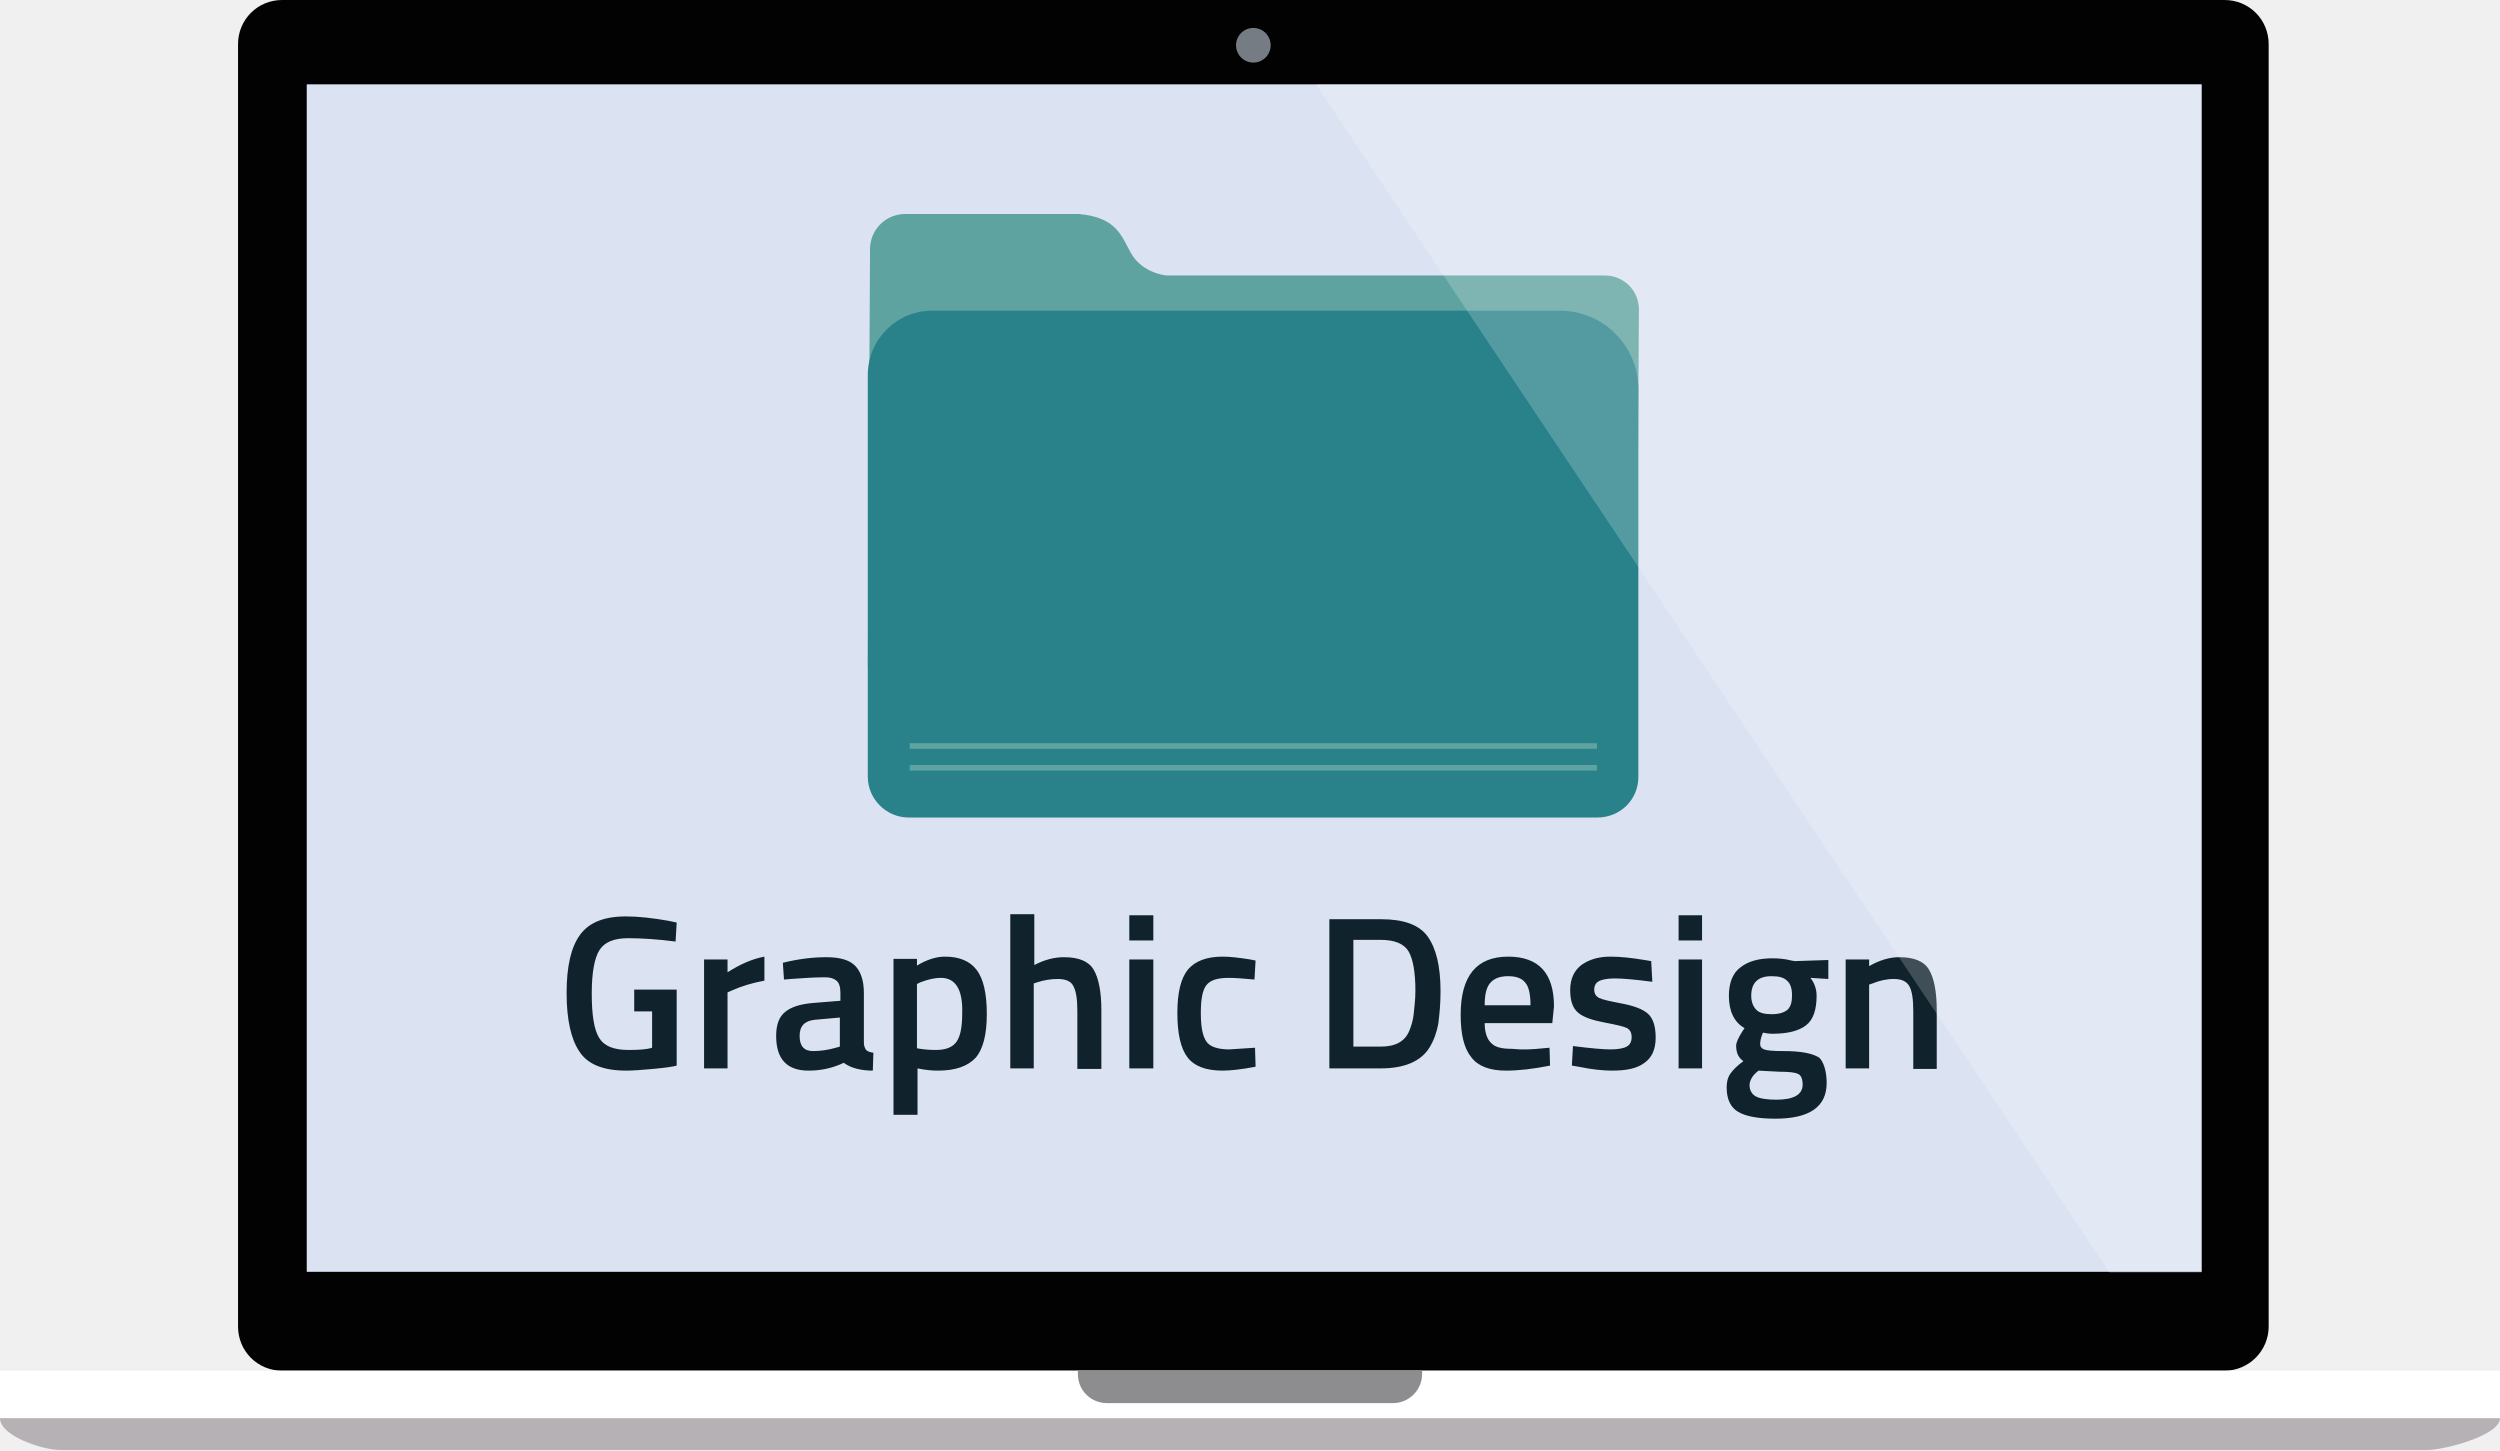
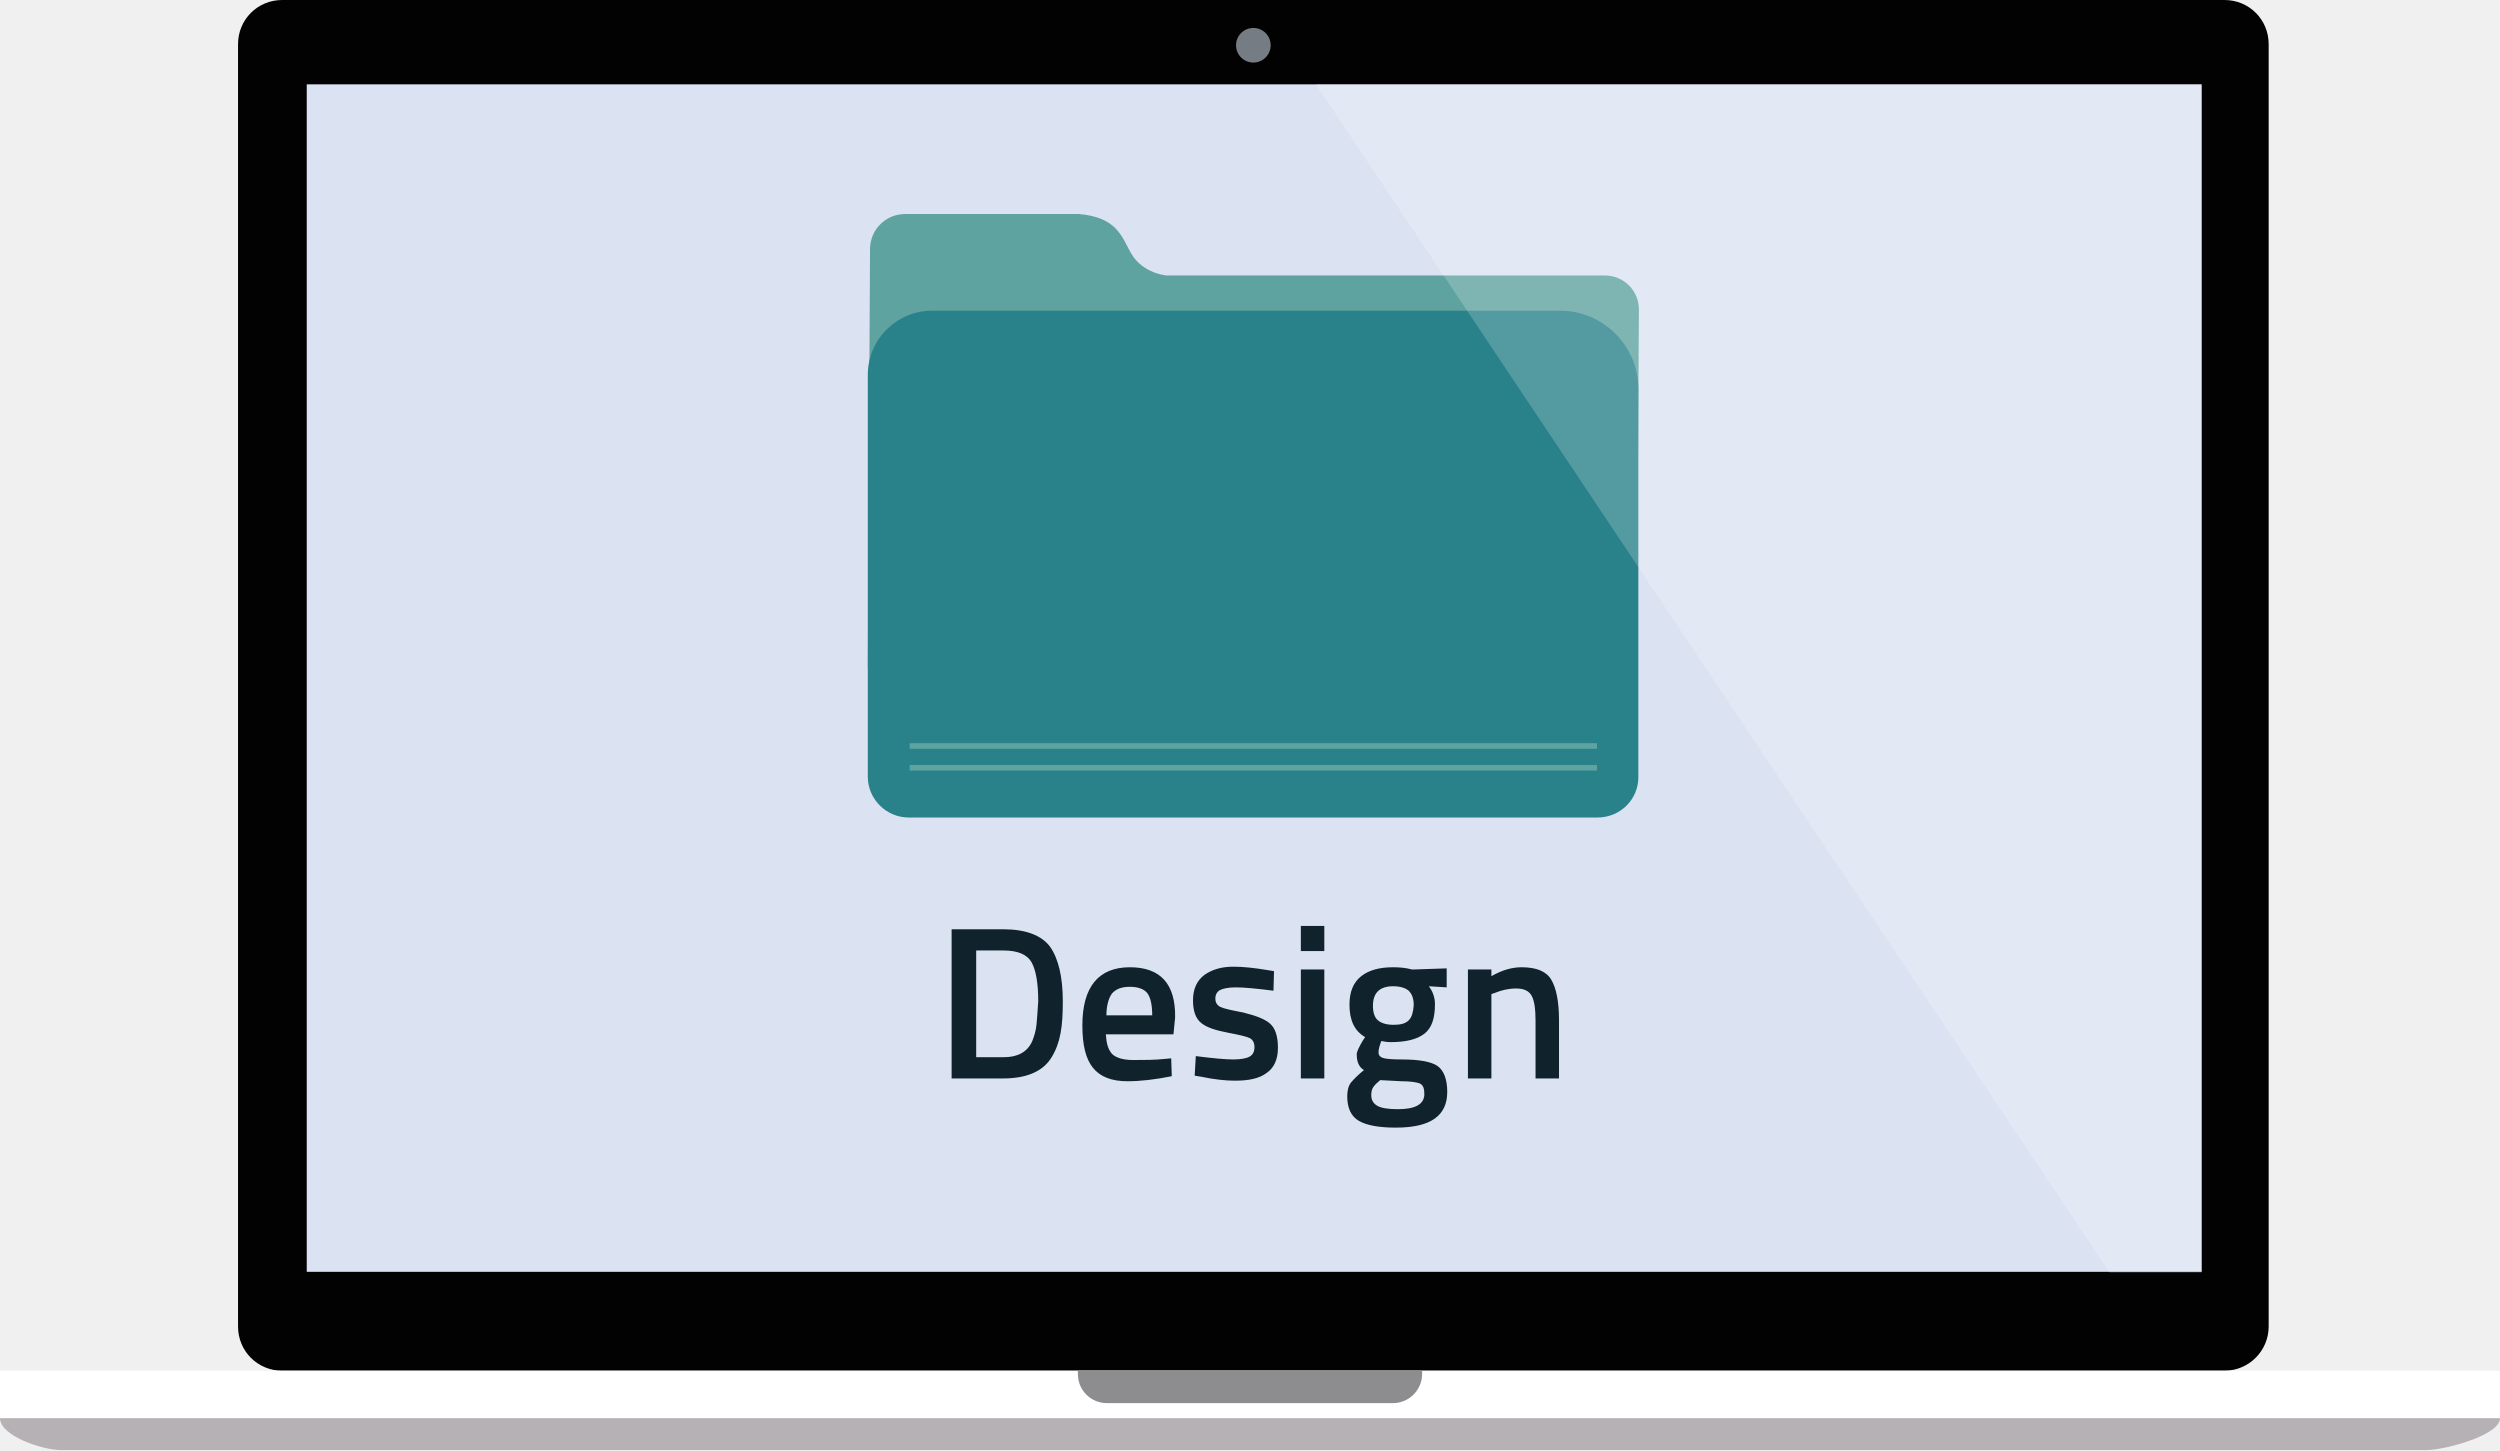
- <svg xmlns="http://www.w3.org/2000/svg" id="laptop" x="0px" y="0px" viewBox="0 0 447.4 259.5" alt="Open laptop">
+ <svg xmlns="http://www.w3.org/2000/svg" version="1.1" id="laptop" x="0px" y="0px" viewBox="0 0 447.4 259.5" style="enable-background:new 0 0 447.4 259.5;" xml:space="preserve">
  <style type="text/css">
	.st0{fill:#030203;}
	.st1{fill:#757C83;}
	.st2{fill:#FFFFFF;}
	.st3{fill:#8D8C8E;}
	.st4{fill:#B6B1B5;}
	.st5{fill:#222830;}
	.st6{fill:#292F38;}
	.st7{fill:#DBE3F3;}
	.st8{fill:#5EA3A0;}
	.st9{fill:#29828A;}
	.st10{fill:#10232D;}
	.st11{opacity:0.2;fill:#FFFFFF;enable-background:new    ;}
</style>
  <path class="st0" d="M398.1,245.3H50.5c-4.4,0-7.9-3.5-7.9-7.9V7.9c0-4.4,3.5-7.9,7.9-7.9h347.6c4.4,0,7.9,3.5,7.9,7.9v229.5  C406,241.7,402.5,245.3,398.1,245.3L398.1,245.3z" />
  <circle class="st1" cx="224.3" cy="8.1" r="3.1" />
  <path class="st2" d="M0,245.3h447.4v8.5H0V245.3z" />
  <path class="st3" d="M249.3,251.1h-51.2c-2.9,0-5.2-2.3-5.2-5.2v-0.6h61.6v0.6C254.5,248.7,252.2,251.1,249.3,251.1z" />
  <path class="st4" d="M434.3,259.5H10.8C7.7,259.5,0,257,0,253.8h447.4C447.4,256.9,437.4,259.5,434.3,259.5z" />
  <g id="off">
    <path class="st5" d="M54.9,15.1H394v212.5H54.9V15.1z" />
    <path id="glare_6_" class="st6" d="M235.5,15.1l142,212.6H394V15.1H235.5z" />
  </g>
  <g id="on">
    <path class="st7" d="M54.9,15.1H394v212.5H54.9V15.1z" />
    <path class="st8" d="M292.9,119.6H155.3l0.4-75c0-3.5,2.8-6.3,6.3-6.3h31.1c6.8,0.6,7.6,4,9.3,7c2.1,3.7,6.4,4,6.4,4h78.4   c3.4,0,6.1,2.7,6.1,6.1L292.9,119.6L292.9,119.6z" />
    <path class="st9" d="M285.9,146.3H162.6c-4,0-7.3-3.3-7.3-7.3V67.1c0-6.4,5.2-11.5,11.5-11.5h112.4c7.7,0,14,6.3,14,14v69.3   C293.3,143,290,146.3,285.9,146.3L285.9,146.3z" />
    <path class="st8" d="M162.8,133h123v1h-123L162.8,133z M162.8,136.9h123v1h-123L162.8,136.9z" />
-     <path class="st10" d="M113.5,180.9v-3.8h7.6v13.6c-0.7,0.2-2.1,0.4-4.3,0.6c-2.1,0.2-3.7,0.3-4.7,0.3c-4.1,0-6.9-1.1-8.4-3.4   c-1.5-2.2-2.3-5.7-2.3-10.5s0.8-8.2,2.4-10.4s4.3-3.3,8.2-3.3c2.3,0,4.9,0.3,7.7,0.8l1.4,0.3l-0.2,3.4c-3.1-0.4-6-0.6-8.5-0.6   s-4.2,0.7-5.1,2.1c-0.9,1.4-1.4,4-1.4,7.8s0.4,6.4,1.3,7.9s2.6,2.2,5.3,2.2c1.9,0,3.3-0.1,4.2-0.4V181h-3.2V180.9z M126,191.2   v-19.5h4.2v2.3c2.2-1.4,4.4-2.4,6.6-2.8v4.3c-2.2,0.4-4.1,1-5.7,1.7l-0.9,0.4v13.6H126z M154.6,177.7v8.9c0,0.6,0.2,1,0.4,1.3   c0.3,0.3,0.7,0.4,1.3,0.5l-0.1,3.2c-2.2,0-4-0.5-5.2-1.4c-2.1,1-4.2,1.4-6.3,1.4c-3.9,0-5.8-2.1-5.8-6.2c0-2,0.5-3.4,1.6-4.3   c1.1-0.9,2.7-1.4,4.9-1.6l5-0.4v-1.4c0-1-0.2-1.8-0.7-2.2s-1.1-0.6-2-0.6c-1.7,0-3.7,0.1-6.2,0.3l-1.2,0.1l-0.2-3   c2.8-0.7,5.4-1,7.8-1s4.1,0.5,5.1,1.5S154.6,175.4,154.6,177.7L154.6,177.7z M145.8,182.5c-1.8,0.2-2.7,1.1-2.7,2.9   s0.8,2.7,2.4,2.7c1.3,0,2.7-0.2,4.1-0.6l0.7-0.2v-5.2L145.8,182.5L145.8,182.5z M159.9,199.5v-27.9h4.2v1.2c1.8-1.1,3.5-1.6,5-1.6   c2.6,0,4.5,0.8,5.7,2.4s1.8,4.2,1.8,7.9s-0.7,6.3-2,7.8c-1.4,1.5-3.6,2.3-6.7,2.3c-1.1,0-2.3-0.1-3.7-0.4v8.3H159.9z M168.4,175   c-1.2,0-2.4,0.3-3.7,0.8l-0.6,0.3v11.5c1,0.2,2.2,0.3,3.4,0.3c1.8,0,3-0.5,3.7-1.5s1-2.7,1-5.2C172.3,177.1,171,175,168.4,175   L168.4,175z M185.1,191.2h-4.3v-27.6h4.3v9.1c1.9-1,3.7-1.4,5.3-1.4c2.6,0,4.4,0.7,5.3,2.2c0.9,1.5,1.4,3.9,1.4,7.3v10.5h-4.3V181   c0-2.1-0.2-3.6-0.7-4.5c-0.4-0.9-1.4-1.3-2.8-1.3c-1.2,0-2.5,0.2-3.7,0.6L185,176v15.2H185.1z M202.1,168.3v-4.5h4.3v4.5H202.1z    M202.1,191.2v-19.5h4.3v19.5H202.1z M218.8,171.2c1.4,0,3,0.2,4.9,0.5l1,0.2l-0.2,3.4c-2.1-0.2-3.6-0.3-4.6-0.3   c-2,0-3.3,0.4-4,1.3c-0.7,0.9-1,2.5-1,5c0,2.4,0.3,4.1,1,5.1c0.6,0.9,2,1.4,4.1,1.4l4.6-0.3l0.1,3.4c-2.6,0.5-4.6,0.7-5.9,0.7   c-3,0-5.1-0.8-6.3-2.4c-1.2-1.6-1.8-4.2-1.8-7.9c0-3.6,0.6-6.2,1.9-7.8C213.9,172,215.9,171.2,218.8,171.2L218.8,171.2z    M247.1,191.2h-9.2v-26.7h9.2c4.1,0,6.9,1,8.4,3.1s2.3,5.3,2.3,9.8c0,2.3-0.2,4.2-0.4,5.8c-0.3,1.6-0.8,3-1.6,4.3   C254.3,189.9,251.4,191.2,247.1,191.2L247.1,191.2z M253.3,177.3c0-3.2-0.4-5.6-1.2-7s-2.5-2.1-5-2.1h-4.9v19.1h4.9   c2.6,0,4.3-0.9,5.1-2.8c0.4-1,0.7-2,0.8-3.1S253.3,179,253.3,177.3L253.3,177.3z M276.2,187.6l1.1-0.1l0.1,3.2   c-3,0.6-5.6,0.9-7.9,0.9c-2.9,0-5-0.8-6.2-2.4c-1.3-1.6-1.9-4.1-1.9-7.6c0-6.9,2.8-10.4,8.5-10.4c5.5,0,8.2,3,8.2,8.9l-0.3,3h-12.1   c0,1.6,0.4,2.8,1.1,3.5c0.7,0.8,1.9,1.1,3.8,1.1C272.4,187.9,274.3,187.8,276.2,187.6L276.2,187.6z M273.9,179.9   c0-1.9-0.3-3.3-0.9-4c-0.6-0.8-1.6-1.2-3.1-1.2s-2.5,0.4-3.2,1.2s-1,2.1-1,4H273.9z M295.7,175.7c-3.1-0.4-5.3-0.6-6.7-0.6   c-1.4,0-2.3,0.2-2.9,0.5c-0.5,0.3-0.8,0.8-0.8,1.5s0.3,1.2,0.9,1.5s2,0.6,4.1,1s3.7,1,4.6,1.8s1.4,2.2,1.4,4.3s-0.7,3.6-2,4.5   c-1.3,1-3.2,1.4-5.8,1.4c-1.6,0-3.6-0.2-6-0.7l-1.2-0.2l0.2-3.5c3.1,0.4,5.4,0.6,6.7,0.6c1.4,0,2.4-0.2,2.9-0.5   c0.6-0.3,0.9-0.9,0.9-1.7s-0.3-1.3-0.8-1.6c-0.6-0.3-1.9-0.6-4-1s-3.7-0.9-4.7-1.7s-1.5-2.1-1.5-4.1s0.7-3.5,2-4.5   c1.4-1,3.1-1.5,5.2-1.5c1.7,0,3.7,0.2,6.1,0.6l1.2,0.2L295.7,175.7L295.7,175.7z M300.4,168.3v-4.5h4.2v4.5H300.4z M300.4,191.2   v-19.5h4.2v19.5H300.4z M326.9,193.8c0,4.3-3.1,6.4-9.2,6.4c-3,0-5.2-0.4-6.6-1.2s-2.1-2.3-2.1-4.4c0-1,0.2-1.8,0.7-2.5   s1.2-1.4,2.3-2.2c-0.9-0.6-1.3-1.5-1.3-2.8c0-0.5,0.4-1.4,1.1-2.5l0.4-0.6c-1.9-1.1-2.8-3.1-2.8-5.8c0-2.3,0.7-4.1,2.1-5.1   c1.4-1.1,3.3-1.6,5.7-1.6c1.1,0,2.3,0.1,3.4,0.4l0.6,0.1l6-0.2v3.4L324,175c0.7,0.9,1.1,2,1.1,3.2c0,2.5-0.6,4.3-1.9,5.3   s-3.3,1.5-6,1.5c-0.7,0-1.2-0.1-1.7-0.2c-0.4,0.9-0.5,1.6-0.5,2c0,0.5,0.2,0.8,0.7,1s1.6,0.3,3.5,0.3c3.1,0,5.2,0.4,6.4,1.2   C326.3,190,326.9,191.6,326.9,193.8L326.9,193.8z M313.1,194.2c0,0.9,0.4,1.6,1.1,2s2,0.6,3.7,0.6c3.1,0,4.7-0.9,4.7-2.7   c0-1-0.3-1.7-0.8-1.9c-0.6-0.3-1.7-0.4-3.3-0.4l-3.8-0.2c-0.6,0.5-1,0.9-1.2,1.3S313.1,193.6,313.1,194.2L313.1,194.2z    M314.3,180.7c0.6,0.6,1.5,0.8,2.8,0.8s2.2-0.3,2.8-0.8c0.6-0.6,0.8-1.4,0.8-2.6c0-1.2-0.3-2.1-0.9-2.6c-0.6-0.6-1.5-0.8-2.8-0.8   c-2.4,0-3.6,1.2-3.6,3.5C313.4,179.2,313.7,180.1,314.3,180.7L314.3,180.7z M334.6,191.2h-4.3v-19.5h4.2v1.2   c1.9-1.1,3.7-1.6,5.4-1.6c2.6,0,4.4,0.7,5.3,2.2s1.4,3.9,1.4,7.3v10.5h-4.2V181c0-2.1-0.2-3.6-0.7-4.5s-1.4-1.3-2.8-1.3   c-1.3,0-2.6,0.3-3.8,0.8l-0.6,0.2v15H334.6z" />
+     <path class="st10" d="M179.5,166.3h-9.2V193h9.2c4.3,0,7.2-1.3,8.7-3.8c0.8-1.3,1.3-2.7,1.6-4.3c0.3-1.6,0.4-3.5,0.4-5.7   c0-4.4-0.8-7.7-2.3-9.8C186.4,167.4,183.6,166.3,179.5,166.3z M185.5,183.3c-0.1,1.1-0.4,2.1-0.8,3.1c-0.9,1.9-2.6,2.8-5.1,2.8   h-4.9v-19.1h4.9c2.5,0,4.2,0.7,5,2.1c0.8,1.4,1.2,3.8,1.2,7C185.7,180.8,185.6,182.2,185.5,183.3z M202.2,173.1   c-5.6,0-8.5,3.5-8.5,10.4c0,3.5,0.6,6,1.9,7.6c1.3,1.6,3.3,2.4,6.2,2.4c2.3,0,4.9-0.3,7.9-0.9l-0.1-3.2l-1.1,0.1   c-1.9,0.2-3.8,0.2-5.7,0.2c-1.8,0-3.1-0.4-3.8-1.1c-0.7-0.8-1-1.9-1.1-3.5h12.1l0.3-3C210.4,176.1,207.7,173.1,202.2,173.1z    M198,181.8c0-1.8,0.4-3.2,1-4c0.7-0.8,1.7-1.2,3.2-1.2c1.5,0,2.5,0.4,3.1,1.1c0.6,0.8,0.9,2.1,0.9,4H198z M227.3,183.2   c0.9,0.8,1.4,2.2,1.4,4.3c0,2.1-0.7,3.6-2,4.5c-1.3,1-3.2,1.4-5.7,1.4c-1.6,0-3.6-0.2-6-0.7l-1.2-0.2l0.2-3.5   c3.1,0.4,5.4,0.6,6.7,0.6s2.4-0.2,2.9-0.5c0.6-0.3,0.9-0.9,0.9-1.7c0-0.8-0.3-1.3-0.8-1.6c-0.6-0.3-1.9-0.6-4-1   c-2.1-0.4-3.7-0.9-4.7-1.7c-1-0.8-1.5-2.1-1.5-4.1c0-2,0.7-3.5,2-4.5c1.4-1,3.1-1.5,5.2-1.5c1.7,0,3.7,0.2,6.1,0.6l1.2,0.2   l-0.1,3.5c-3.1-0.4-5.3-0.6-6.7-0.6c-1.4,0-2.3,0.2-2.9,0.5c-0.5,0.3-0.8,0.8-0.8,1.5c0,0.7,0.3,1.2,0.9,1.5c0.6,0.3,2,0.6,4.1,1   C224.9,181.8,226.4,182.4,227.3,183.2z M232.8,165.7h4.2v4.5h-4.2V165.7z M232.8,173.5h4.2V193h-4.2V173.5z M252.7,173.5   c-1.1-0.3-2.2-0.4-3.4-0.4c-2.4,0-4.3,0.5-5.7,1.6c-1.4,1.1-2.1,2.8-2.1,5.1c0,2.8,0.9,4.7,2.8,5.8l-0.4,0.6   c-0.7,1.2-1.1,2-1.1,2.5c0,1.3,0.4,2.3,1.3,2.8c-1,0.8-1.8,1.6-2.3,2.2s-0.7,1.5-0.7,2.5c0,2.1,0.7,3.6,2.1,4.4   c1.4,0.8,3.6,1.2,6.6,1.2c6.2,0,9.2-2.1,9.2-6.4c0-2.2-0.6-3.8-1.7-4.6c-1.1-0.8-3.3-1.2-6.4-1.2c-1.8,0-3-0.1-3.5-0.3   c-0.5-0.2-0.7-0.5-0.7-1c0-0.5,0.2-1.2,0.5-2c0.5,0.1,1,0.2,1.7,0.2c2.7,0,4.7-0.5,6-1.5c1.3-1,1.9-2.7,1.9-5.3   c0-1.2-0.4-2.3-1.1-3.2l3.2,0.2v-3.4l-6,0.2L252.7,173.5z M247,193.3l3.8,0.2c1.7,0,2.8,0.2,3.3,0.4c0.6,0.3,0.8,0.9,0.8,1.9   c0,1.8-1.6,2.7-4.7,2.7c-1.8,0-3-0.2-3.7-0.6s-1.1-1-1.1-1.9c0-0.6,0.1-1.1,0.4-1.5C246,194.2,246.4,193.8,247,193.3z M252.1,182.6   c-0.6,0.6-1.5,0.8-2.7,0.8c-1.3,0-2.2-0.3-2.8-0.8s-0.9-1.4-0.9-2.6c0-2.3,1.2-3.5,3.6-3.5c1.3,0,2.2,0.3,2.8,0.8   c0.6,0.6,0.9,1.4,0.9,2.6C252.9,181.1,252.7,182,252.1,182.6z M279,182.6V193h-4.2v-10.3c0-2.1-0.2-3.6-0.7-4.5   c-0.5-0.9-1.4-1.3-2.8-1.3c-1.3,0-2.6,0.3-3.8,0.8l-0.6,0.2V193h-4.2v-19.5h4.2v1.2c1.9-1.1,3.7-1.6,5.4-1.6c2.6,0,4.4,0.7,5.3,2.2   C278.5,176.8,279,179.2,279,182.6z" />
    <path id="glare_4_" class="st11" d="M235.5,15.1l142,212.6H394V15.1H235.5z" />
  </g>
</svg>
